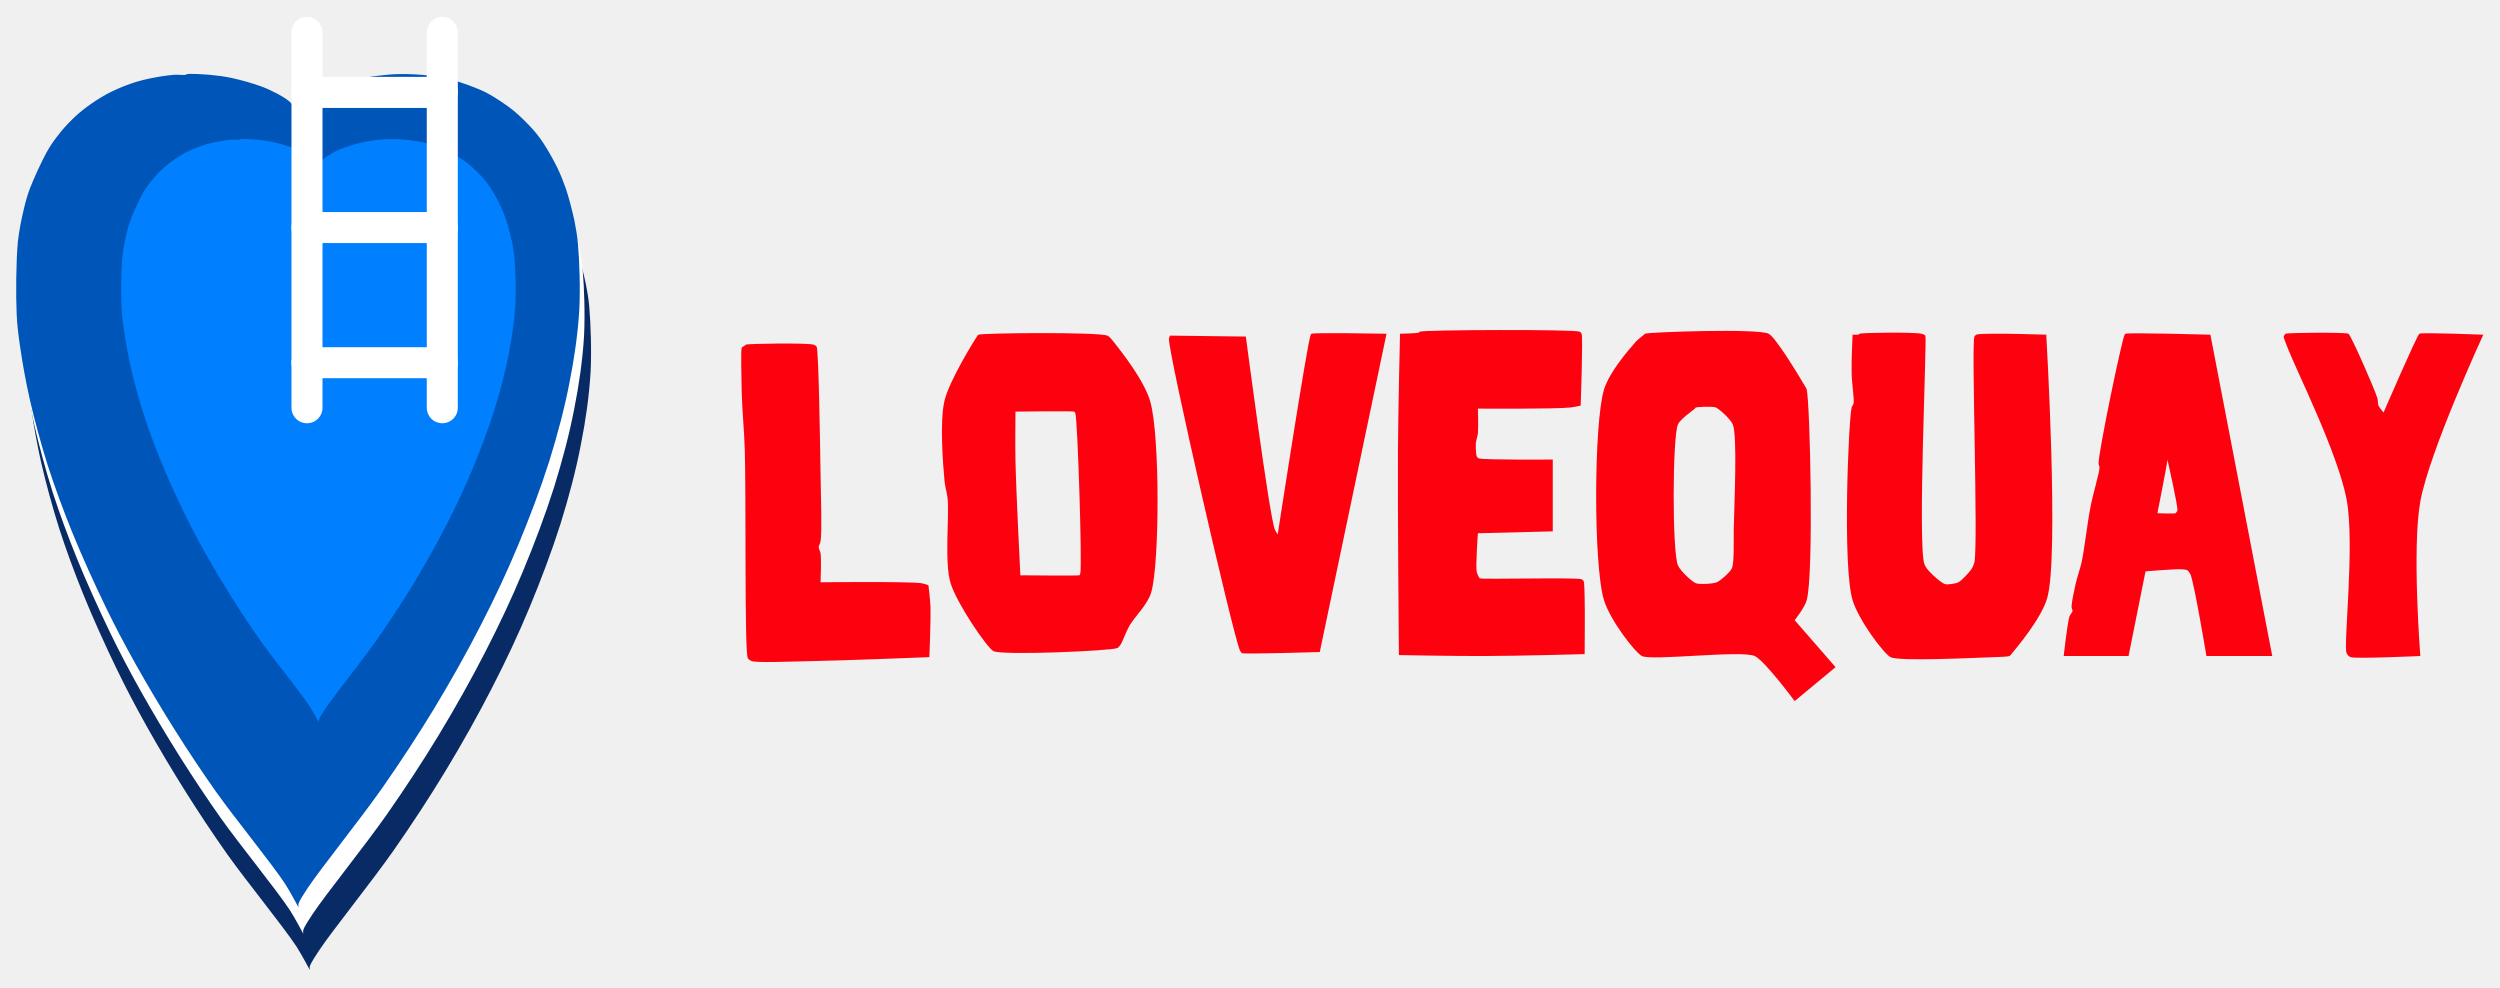
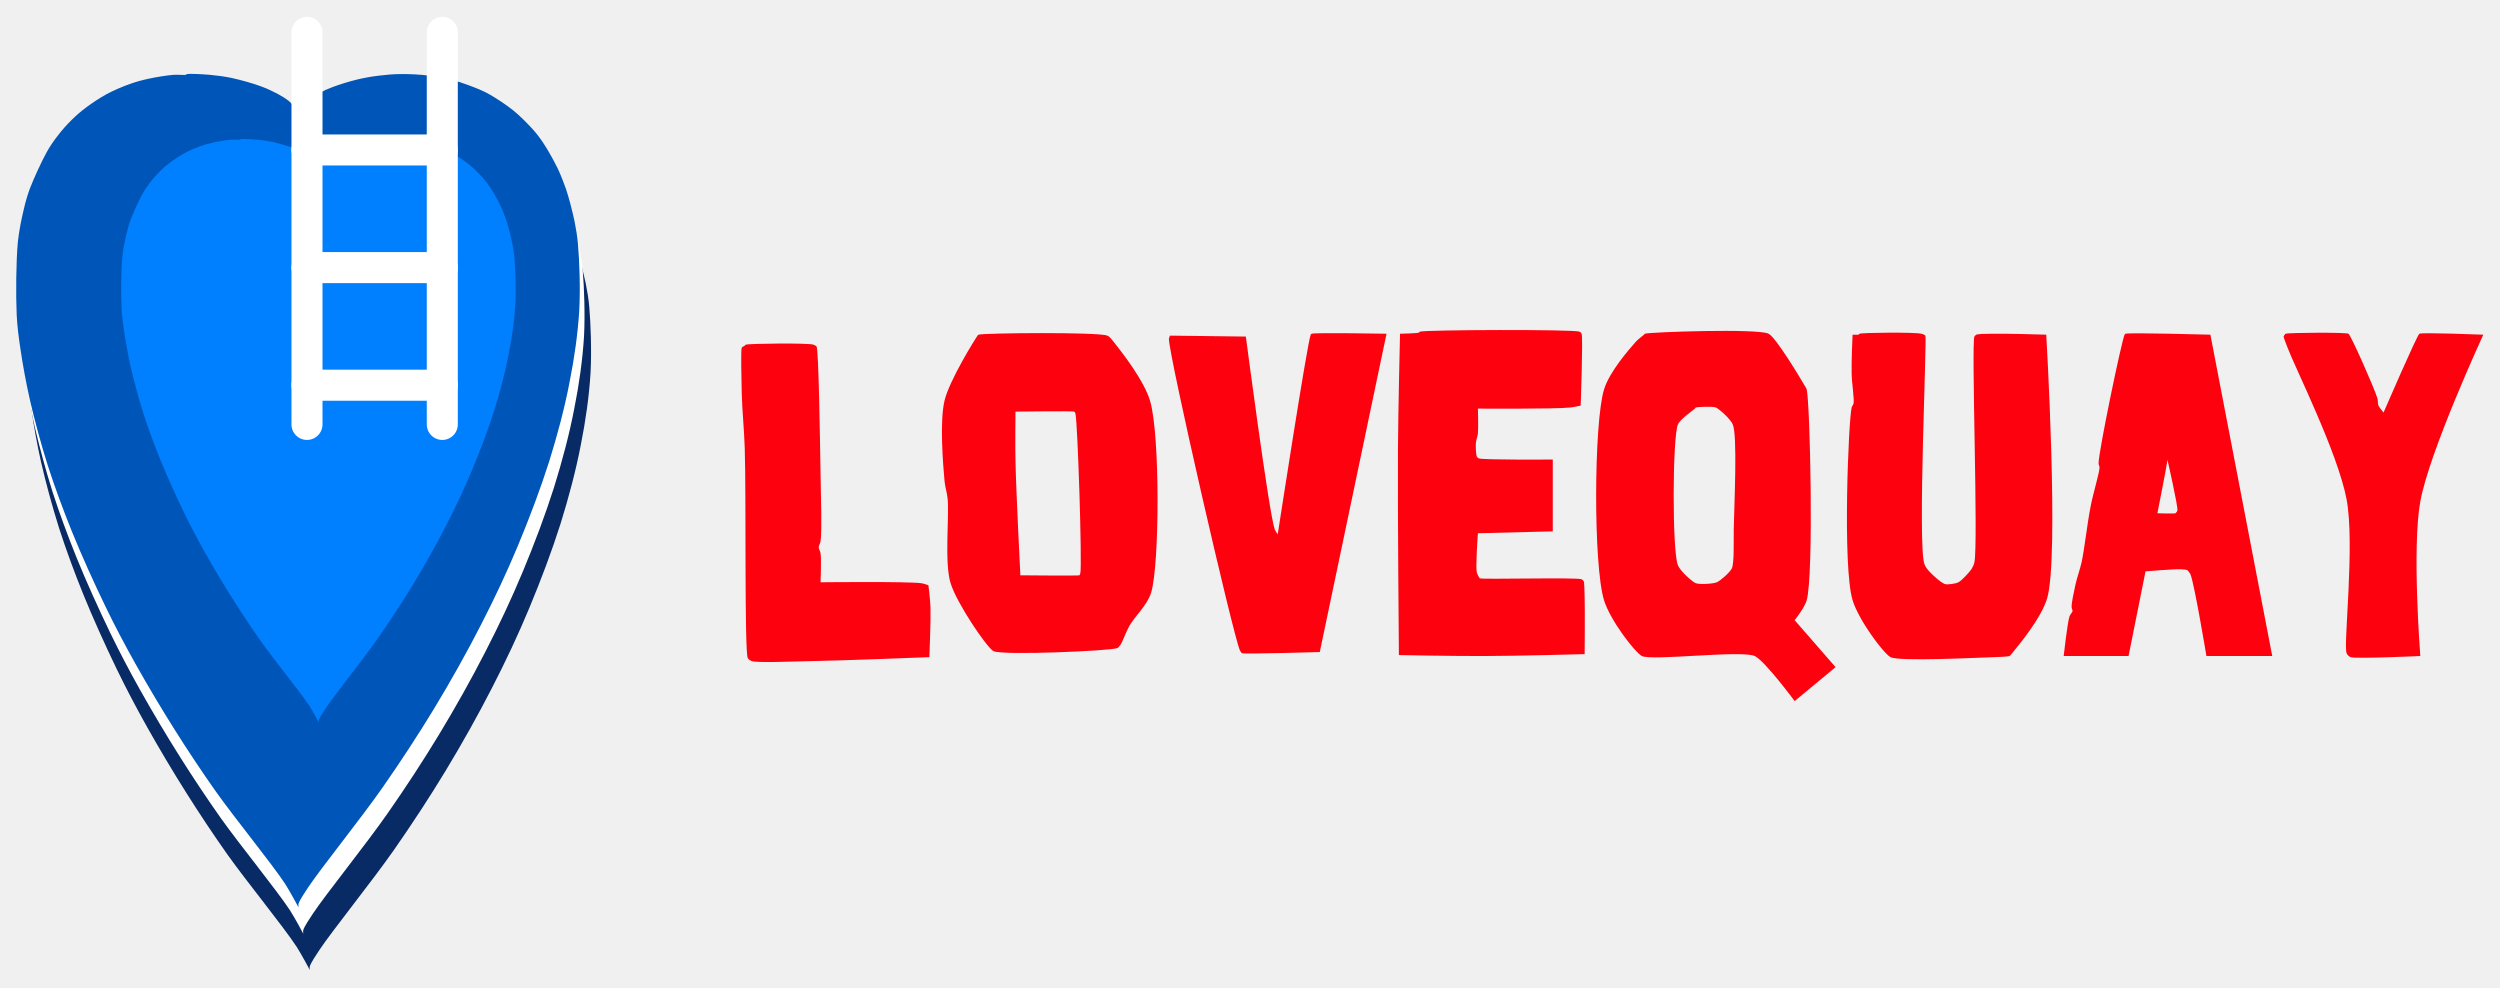
<svg xmlns="http://www.w3.org/2000/svg" viewBox="-20.0 -88.6 2996.9 1183.6" width="2997" height="1184" role="img" aria-label="LoveQuay Swim Pier">
  <g transform="translate(13.52,75.00) scale(1.54861,0.9991)">
    <path fill="#082A65" fill-rule="evenodd" d="M131.8,0.0C133.5,-0.6 143.8,0.1 149.5,0.9C155.1,1.7 160.8,2.9 166.2,4.6C173.3,7.0 183.1,11.2 189.4,14.9C194.0,17.5 198.7,21.0 202.4,24.1C205.4,26.7 208.4,29.4 210.8,32.5C213.3,35.7 217.3,43.6 217.3,43.6C217.3,43.6 221.2,36.6 223.8,33.4C226.8,29.7 231.3,25.3 234.9,22.3C237.8,19.9 240.9,17.7 244.2,15.8C249.3,12.8 257.4,8.8 263.7,6.5C269.1,4.5 274.8,2.9 280.4,1.9C285.9,0.8 291.5,0.1 297.1,0.0C303.9,-0.1 312.5,0.5 319.4,1.9C325.8,3.1 332.0,4.9 338.0,7.4C344.7,10.2 353.2,15.2 358.4,18.6C361.4,20.5 364.1,22.7 366.8,25.1C371.7,29.5 379.1,37.0 384.4,43.6C389.8,50.4 395.2,59.0 399.3,65.9C402.4,71.3 405.2,76.9 407.6,82.6C411.3,91.2 415.7,103.5 418.8,113.3C421.3,121.5 423.4,129.9 425.3,138.3C427.7,149.6 430.2,164.7 431.8,176.4C433.0,185.7 434.0,195.0 434.5,204.3C435.6,223.8 436.4,256.9 435.5,283.2C434.4,311.3 431.7,340.9 428.0,369.5C424.2,400.4 418.6,432.9 412.3,464.3C405.5,497.5 397.0,532.4 388.1,565.5C379.5,597.6 369.8,629.5 359.3,661.1C348.4,694.2 335.9,728.6 323.1,761.4C310.6,793.3 297.3,824.8 283.2,856.1C266.2,893.8 235.5,952.8 225.6,975.9C222.9,982.2 219.0,991.3 218.2,995.4C217.9,996.9 218.2,1000.0 218.2,1000.0C218.2,1000.0 211.8,981.3 208.0,972.1C197.5,947.3 169.4,894.1 154.1,860.7C143.1,836.5 132.6,812.0 122.6,787.4C112.0,761.4 101.2,733.2 91.9,707.5C83.7,684.8 75.9,661.9 68.7,638.8C60.0,610.9 50.3,577.8 42.7,548.7C35.9,522.6 29.6,496.2 24.1,469.8C18.8,443.7 13.9,415.7 10.2,390.9C7.2,370.2 4.5,347.1 2.8,328.7C1.5,315.4 0.4,302.1 0.0,288.8C-0.7,265.4 -0.5,224.8 0.9,201.5C1.8,188.1 3.8,173.1 5.6,161.6C6.8,153.5 8.3,145.4 10.2,137.4C13.3,125.0 19.1,105.3 23.2,93.8C25.6,87.1 28.4,80.6 31.6,74.3C34.8,67.7 38.8,60.7 42.7,54.8C46.1,49.6 49.8,44.6 53.9,39.9C58.5,34.6 64.1,28.8 69.6,24.1C75.1,19.6 81.6,15.2 87.3,12.1C92.0,9.4 97.0,7.3 102.1,5.6C108.0,3.6 116.4,1.5 121.6,0.9C124.7,0.6 129.8,1.4 130.9,0.9C131.3,0.8 131.4,0.2 131.8,0.0Z" />
  </g>
  <g transform="translate(5.68,31.50) scale(1.54861,0.9991)">
    <path fill="#FFFFFF" fill-rule="evenodd" d="M131.8,0.0C133.5,-0.6 143.8,0.1 149.5,0.9C155.1,1.7 160.8,2.9 166.2,4.6C173.3,7.0 183.1,11.2 189.4,14.9C194.0,17.5 198.7,21.0 202.4,24.1C205.4,26.7 208.4,29.4 210.8,32.5C213.3,35.7 217.3,43.6 217.3,43.6C217.3,43.6 221.2,36.6 223.8,33.4C226.8,29.7 231.3,25.3 234.9,22.3C237.8,19.9 240.9,17.7 244.2,15.8C249.3,12.8 257.4,8.8 263.7,6.5C269.1,4.5 274.8,2.9 280.4,1.9C285.9,0.8 291.5,0.1 297.1,0.0C303.9,-0.1 312.5,0.5 319.4,1.9C325.8,3.1 332.0,4.9 338.0,7.4C344.7,10.2 353.2,15.2 358.4,18.6C361.4,20.5 364.1,22.7 366.8,25.1C371.7,29.5 379.1,37.0 384.4,43.6C389.8,50.4 395.2,59.0 399.3,65.9C402.4,71.3 405.2,76.9 407.6,82.6C411.3,91.2 415.7,103.5 418.8,113.3C421.3,121.5 423.4,129.9 425.3,138.3C427.7,149.6 430.2,164.7 431.8,176.4C433.0,185.7 434.0,195.0 434.5,204.3C435.6,223.8 436.4,256.9 435.5,283.2C434.4,311.3 431.7,340.9 428.0,369.5C424.2,400.4 418.6,432.9 412.3,464.3C405.5,497.5 397.0,532.4 388.1,565.5C379.5,597.6 369.8,629.5 359.3,661.1C348.4,694.2 335.9,728.6 323.1,761.4C310.6,793.3 297.3,824.8 283.2,856.1C266.2,893.8 235.5,952.8 225.6,975.9C222.9,982.2 219.0,991.3 218.2,995.4C217.9,996.9 218.2,1000.0 218.2,1000.0C218.2,1000.0 211.8,981.3 208.0,972.1C197.5,947.3 169.4,894.1 154.1,860.7C143.1,836.5 132.6,812.0 122.6,787.4C112.0,761.4 101.2,733.2 91.9,707.5C83.7,684.8 75.9,661.9 68.7,638.8C60.0,610.9 50.3,577.8 42.7,548.7C35.9,522.6 29.6,496.2 24.1,469.8C18.8,443.7 13.9,415.7 10.2,390.9C7.2,370.2 4.5,347.1 2.8,328.7C1.5,315.4 0.4,302.1 0.0,288.8C-0.7,265.4 -0.5,224.8 0.9,201.5C1.8,188.1 3.8,173.1 5.6,161.6C6.8,153.5 8.3,145.4 10.2,137.4C13.3,125.0 19.1,105.3 23.2,93.8C25.6,87.1 28.4,80.6 31.6,74.3C34.8,67.7 38.8,60.7 42.7,54.8C46.1,49.6 49.8,44.6 53.9,39.9C58.5,34.6 64.1,28.8 69.6,24.1C75.1,19.6 81.6,15.2 87.3,12.1C92.0,9.4 97.0,7.3 102.1,5.6C108.0,3.6 116.4,1.5 121.6,0.9C124.7,0.6 129.8,1.4 130.9,0.9C131.3,0.8 131.4,0.2 131.8,0.0Z" />
  </g>
  <g transform="translate(0.00,0.00) scale(1.54861,0.9991)">
    <path fill="#0056B8" fill-rule="evenodd" d="M131.8,0.0C133.5,-0.6 143.8,0.1 149.5,0.9C155.1,1.7 160.8,2.9 166.2,4.6C173.3,7.0 183.1,11.2 189.4,14.9C194.0,17.5 198.7,21.0 202.4,24.1C205.4,26.7 208.4,29.4 210.8,32.5C213.3,35.7 217.3,43.6 217.3,43.6C217.3,43.6 221.2,36.6 223.8,33.4C226.8,29.7 231.3,25.3 234.9,22.3C237.8,19.9 240.9,17.7 244.2,15.8C249.3,12.8 257.4,8.8 263.7,6.5C269.1,4.5 274.8,2.9 280.4,1.9C285.9,0.8 291.5,0.1 297.1,0.0C303.9,-0.1 312.5,0.5 319.4,1.9C325.8,3.1 332.0,4.9 338.0,7.4C344.7,10.2 353.2,15.2 358.4,18.6C361.4,20.5 364.1,22.7 366.8,25.1C371.7,29.5 379.1,37.0 384.4,43.6C389.8,50.4 395.2,59.0 399.3,65.9C402.4,71.3 405.2,76.9 407.6,82.6C411.3,91.2 415.7,103.5 418.8,113.3C421.3,121.5 423.4,129.9 425.3,138.3C427.7,149.6 430.2,164.7 431.8,176.4C433.0,185.7 434.0,195.0 434.5,204.3C435.6,223.8 436.4,256.9 435.5,283.2C434.4,311.3 431.7,340.9 428.0,369.5C424.2,400.4 418.6,432.9 412.3,464.3C405.5,497.5 397.0,532.4 388.1,565.5C379.5,597.6 369.8,629.5 359.3,661.1C348.4,694.2 335.9,728.6 323.1,761.4C310.6,793.3 297.3,824.8 283.2,856.1C266.2,893.8 235.5,952.8 225.6,975.9C222.9,982.2 219.0,991.3 218.2,995.4C217.9,996.9 218.2,1000.0 218.2,1000.0C218.2,1000.0 211.8,981.3 208.0,972.1C197.5,947.3 169.4,894.1 154.1,860.7C143.1,836.5 132.6,812.0 122.6,787.4C112.0,761.4 101.2,733.2 91.9,707.5C83.7,684.8 75.9,661.9 68.7,638.8C60.0,610.9 50.3,577.8 42.7,548.7C35.9,522.6 29.6,496.2 24.1,469.8C18.8,443.7 13.9,415.7 10.2,390.9C7.2,370.2 4.5,347.1 2.8,328.7C1.5,315.4 0.4,302.1 0.0,288.8C-0.7,265.4 -0.5,224.8 0.9,201.5C1.8,188.1 3.8,173.1 5.6,161.6C6.8,153.5 8.3,145.4 10.2,137.4C13.3,125.0 19.1,105.3 23.2,93.8C25.6,87.1 28.4,80.6 31.6,74.3C34.8,67.7 38.8,60.7 42.7,54.8C46.1,49.6 49.8,44.6 53.9,39.9C58.5,34.6 64.1,28.8 69.6,24.1C75.1,19.6 81.6,15.2 87.3,12.1C92.0,9.4 97.0,7.3 102.1,5.6C108.0,3.6 116.4,1.5 121.6,0.9C124.7,0.6 129.8,1.4 130.9,0.9C131.3,0.8 131.4,0.2 131.8,0.0Z" />
  </g>
  <g transform="translate(125.70,78.00) scale(1.08402,0.69937)">
    <path fill="#007FFF" fill-rule="evenodd" d="M131.8,0.0C133.5,-0.6 143.8,0.1 149.5,0.9C155.1,1.7 160.8,2.9 166.2,4.6C173.3,7.0 183.1,11.2 189.4,14.9C194.0,17.5 198.7,21.0 202.4,24.1C205.4,26.7 208.4,29.4 210.8,32.5C213.3,35.7 217.3,43.6 217.3,43.6C217.3,43.6 221.2,36.6 223.8,33.4C226.8,29.7 231.3,25.3 234.9,22.3C237.8,19.9 240.9,17.7 244.2,15.8C249.3,12.8 257.4,8.8 263.7,6.5C269.1,4.5 274.8,2.9 280.4,1.9C285.9,0.8 291.5,0.1 297.1,0.0C303.9,-0.1 312.5,0.5 319.4,1.9C325.8,3.1 332.0,4.9 338.0,7.4C344.7,10.2 353.2,15.2 358.4,18.6C361.4,20.5 364.1,22.7 366.8,25.1C371.7,29.5 379.1,37.0 384.4,43.6C389.8,50.4 395.2,59.0 399.3,65.9C402.4,71.3 405.2,76.9 407.6,82.6C411.3,91.2 415.7,103.5 418.8,113.3C421.3,121.5 423.4,129.9 425.3,138.3C427.7,149.6 430.2,164.7 431.8,176.4C433.0,185.7 434.0,195.0 434.5,204.3C435.6,223.8 436.4,256.9 435.5,283.2C434.4,311.3 431.7,340.9 428.0,369.5C424.2,400.4 418.6,432.9 412.3,464.3C405.5,497.5 397.0,532.4 388.1,565.5C379.5,597.6 369.8,629.5 359.3,661.1C348.4,694.2 335.9,728.6 323.1,761.4C310.6,793.3 297.3,824.8 283.2,856.1C266.2,893.8 235.5,952.8 225.6,975.9C222.9,982.2 219.0,991.3 218.2,995.4C217.9,996.9 218.2,1000.0 218.2,1000.0C218.2,1000.0 211.8,981.3 208.0,972.1C197.5,947.3 169.4,894.1 154.1,860.7C143.1,836.5 132.6,812.0 122.6,787.4C112.0,761.4 101.2,733.2 91.9,707.5C83.7,684.8 75.9,661.9 68.7,638.8C60.0,610.9 50.3,577.8 42.7,548.7C35.9,522.6 29.6,496.2 24.1,469.8C18.8,443.7 13.9,415.7 10.2,390.9C7.2,370.2 4.5,347.1 2.8,328.7C1.5,315.4 0.4,302.1 0.0,288.8C-0.7,265.4 -0.5,224.8 0.9,201.5C1.8,188.1 3.8,173.1 5.6,161.6C6.8,153.5 8.3,145.4 10.2,137.4C13.3,125.0 19.1,105.3 23.2,93.8C25.6,87.1 28.4,80.6 31.6,74.3C34.8,67.7 38.8,60.7 42.7,54.8C46.1,49.6 49.8,44.6 53.9,39.9C58.5,34.6 64.1,28.8 69.6,24.1C75.1,19.6 81.6,15.2 87.3,12.1C92.0,9.4 97.0,7.3 102.1,5.6C108.0,3.6 116.4,1.5 121.6,0.9C124.7,0.6 129.8,1.4 130.9,0.9C131.3,0.8 131.4,0.2 131.8,0.0Z" />
  </g>
  <g fill="none" stroke="#FFFFFF" stroke-width="37.2" stroke-linecap="round">
-     <path d="M348.0,-50.0 V400.0" />
-     <path d="M510.2,-50.0 V400.0" />
-     <path d="M348.0,22.0 H510.2" />
-     <path d="M348.0,184.0 H510.2" />
-     <path d="M348.0,346.0 H510.2" />
+     <path d="M348.0,-50.0 V420.0" />
+     <path d="M510.2,-50.0 V420.0" />
+     <path d="M348.0,91.0 H510.2" />
+     <path d="M348.0,232.0 H510.2" />
+     <path d="M348.0,373.0 H510.2" />
  </g>
  <g fill="#FE010F" fill-rule="evenodd">
    <g transform="translate(868.55,697.62) scale(2.26057) translate(0.27,-172.00)">
      <path d="M2.1,6.9C3.6,6.3 35.0,5.9 38.1,6.9C38.7,7.1 39.5,7.6 39.7,7.9C40.8,9.9 41.5,56.7 41.8,75.7C42.0,87.5 42.6,106.2 41.8,111.2C41.6,112.3 40.8,113.6 40.8,114.3C40.8,115.1 41.6,116.4 41.8,117.5C42.3,120.5 41.8,132.9 41.8,132.9C41.8,132.9 88.3,132.4 95.3,133.4C96.6,133.6 98.9,134.4 99.0,134.5C99.1,134.6 99.9,142.2 100.1,146.1C100.3,153.1 99.5,172.6 99.5,172.6C99.5,172.6 54.4,174.4 37.1,174.7C26.5,174.9 8.3,175.7 5.3,174.7C4.5,174.4 3.4,173.6 3.2,173.1C1.4,169.6 2.4,87.1 1.6,61.9C1.3,52.0 0.2,41.6 0.0,32.3C-0.2,24.4 -0.5,9.4 0.0,8.5C0.1,8.2 1.2,7.7 1.6,7.4C1.8,7.3 1.9,7.0 2.1,6.9Z" />
    </g>
    <g transform="translate(1109.14,697.62) scale(2.26057) translate(-123.00,-172.00)">
      <path d="M142.4,1.6C144.5,0.7 205.8,0.1 210.7,2.1C212.1,2.7 213.3,4.5 214.4,5.8C218.3,10.8 230.3,25.9 233.5,37.1C238.7,55.6 238.4,123.2 234.0,138.2C232.0,145.0 225.2,151.0 222.3,156.2C220.5,159.4 218.8,164.5 217.6,166.2C217.1,166.8 216.6,167.5 216.0,167.8C212.5,169.3 154.8,171.8 150.3,169.4C146.8,167.5 130.9,144.1 127.6,133.4C124.2,122.5 127.0,97.5 126.0,88.4C125.7,85.4 124.7,82.4 124.4,79.4C123.6,70.6 121.7,47.6 124.4,36.5C126.9,26.0 140.2,4.5 141.9,2.1C142.0,1.9 142.2,1.7 142.4,1.6ZM162.0,42.4C162.0,42.4 192.7,42.0 193.2,42.4C193.3,42.4 193.7,43.0 193.8,43.4C195.0,48.3 197.4,123.4 196.4,128.1C196.3,128.5 196.0,129.1 195.9,129.2C195.4,129.5 164.6,129.2 164.6,129.2C164.6,129.2 162.3,84.2 162.0,68.3C161.8,59.8 162.0,45.0 162.0,42.9C162.0,42.7 162.0,42.4 162.0,42.4Z" />
    </g>
    <g transform="translate(1381.24,697.62) scale(2.26057) translate(-254.60,-172.00)">
      <path d="M330.3,1.1C331.9,0.4 370.0,1.1 370.0,1.1C370.0,1.1 334.6,169.9 334.6,169.9C334.6,169.9 294.6,171.1 293.3,170.5C293.0,170.3 292.5,169.5 292.2,168.9C288.4,160.0 254.3,11.5 254.6,3.7C254.7,3.1 255.2,2.1 255.2,2.1C255.2,2.1 295.4,2.6 295.4,2.6C295.4,2.6 307.7,96.5 310.7,104.8C311.1,105.8 312.3,107.5 312.3,107.5C312.3,107.5 328.1,5.0 329.8,1.6C329.9,1.4 330.1,1.1 330.3,1.1Z" />
    </g>
    <g transform="translate(1655.72,697.62) scale(2.26057) translate(-392.76,-172.00)">
      <path d="M404.4,0.0C406.8,-1.0 485.9,-1.3 489.1,0.0C489.6,0.2 490.0,0.7 490.2,1.1C491.0,3.1 489.7,39.2 489.7,39.2C489.7,39.2 486.2,40.0 484.4,40.2C476.5,41.1 435.2,40.8 435.2,40.8C435.2,40.8 435.5,50.7 435.2,54.0C435.0,55.8 434.2,57.5 434.1,59.3C434.0,61.3 434.2,65.4 434.6,66.2C434.8,66.6 435.3,67.1 435.7,67.2C437.8,68.1 474.9,67.8 474.9,67.8C474.9,67.8 474.9,105.9 474.9,105.9C474.9,105.9 435.2,106.9 435.2,106.9C435.2,106.9 433.9,124.4 434.6,127.6C434.9,128.7 435.9,130.6 436.2,130.8C437.3,131.5 487.6,130.2 490.2,131.3C490.6,131.5 491.1,132.0 491.3,132.3C491.7,133.3 491.7,138.0 491.8,140.8C492.0,147.8 491.8,171.0 491.8,171.0C491.8,171.0 455.8,172.0 438.9,172.0C423.7,172.1 393.3,171.5 393.3,171.5C393.3,171.5 392.6,94.1 392.8,63.0C392.9,42.3 393.9,1.1 393.9,1.1C393.9,1.1 403.1,0.9 403.9,0.5C404.1,0.4 404.2,0.1 404.4,0.0Z" />
    </g>
    <g transform="translate(1893.41,697.62) scale(2.26057) translate(-514.64,-172.00)">
      <path d="M540.5,1.1C542.6,0.2 600.8,-1.8 606.1,1.1C610.0,3.1 622.9,24.6 625.2,28.6C625.6,29.3 626.1,29.9 626.3,30.7C628.1,38.3 630.1,128.7 626.3,142.4C625.2,146.4 619.9,153.0 619.9,153.0C619.9,153.0 641.6,177.9 641.6,177.9C641.6,177.9 619.9,195.9 619.9,195.9C619.9,195.9 604.0,174.4 598.7,172.0C591.5,168.8 543.9,174.7 538.9,172.0C535.1,170.0 522.0,152.9 518.8,142.4C513.1,123.9 513.4,48.4 518.8,30.7C521.6,21.4 531.9,9.6 535.7,5.3C537.0,3.9 539.2,2.3 540.0,1.6C540.2,1.4 540.3,1.2 540.5,1.1ZM567.5,40.2C568.2,39.9 576.3,39.5 578.1,40.2C580.1,41.1 585.9,46.4 587.1,49.2C589.6,55.2 587.9,90.8 587.6,104.8C587.5,111.7 587.9,122.6 586.6,125.5C585.6,127.6 580.7,132.0 578.6,132.9C576.5,133.8 569.2,134.1 567.5,133.4C565.6,132.7 559.3,127.0 558.0,123.9C554.9,116.6 555.1,55.8 558.0,49.2C559.1,46.5 565.8,41.9 567.0,40.8C567.1,40.6 567.3,40.3 567.5,40.2Z" />
    </g>
    <g transform="translate(2194.03,697.62) scale(2.26057) translate(-649.20,-172.00)">
      <path d="M655.9,1.1C657.3,0.5 685.0,0.2 688.7,1.1C689.5,1.2 690.7,1.9 690.8,2.1C691.7,3.5 686.6,113.2 690.3,123.3C691.4,126.2 694.7,129.0 696.7,130.8C698.1,132.0 700.3,133.7 701.4,133.9C702.7,134.2 706.8,133.7 708.3,132.9C710.1,132.0 713.9,127.8 715.2,126.0C715.9,124.9 716.5,123.6 716.8,122.3C718.9,111.8 715.1,6.6 716.8,2.6C717.0,2.2 717.5,1.8 717.8,1.6C718.7,1.2 723.1,1.1 725.8,1.1C732.4,0.9 754.9,1.6 754.9,1.6C754.9,1.6 761.8,119.3 755.4,141.3C752.2,152.4 738.8,168.0 736.4,171.0C736.1,171.4 735.7,171.9 735.3,172.0C734.4,172.4 730.0,172.5 727.4,172.6C717.3,172.9 676.9,175.0 672.3,172.6C668.6,170.6 655.4,153.0 652.2,142.4C646.8,124.7 650.0,47.4 651.7,40.2C651.8,39.5 652.6,38.9 652.7,38.1C653.2,35.9 651.8,27.5 651.7,22.2C651.5,15.8 652.2,1.6 652.2,1.6C652.2,1.6 655.0,1.7 655.4,1.6C655.5,1.5 655.7,1.1 655.9,1.1Z" />
    </g>
    <g transform="translate(2453.86,697.62) scale(2.26057) translate(-781.40,-172.00)">
      <path d="M814.2,1.1C815.8,0.4 859.2,1.6 859.2,1.6C859.2,1.6 892.0,172.0 892.0,172.0C892.0,172.0 857.1,172.0 857.1,172.0C857.1,172.0 850.6,133.1 848.6,128.6C848.2,127.8 847.4,126.8 847.0,126.5C846.5,126.2 844.9,126.1 843.8,126.0C840.3,125.8 824.8,127.1 824.8,127.1C824.8,127.1 815.8,172.0 815.8,172.0C815.8,172.0 781.4,172.0 781.4,172.0C781.4,172.0 783.4,154.1 784.5,150.9C784.9,149.9 786.1,148.7 786.1,148.2C786.2,147.8 785.6,146.8 785.6,146.1C785.5,144.0 786.8,137.9 787.7,133.9C788.6,130.0 790.0,126.2 790.9,122.3C792.5,114.8 793.9,101.6 795.7,92.6C797.0,85.7 800.4,74.8 800.4,72.0C800.4,71.3 799.9,70.6 799.9,69.9C799.8,64.0 812.2,4.4 813.7,1.6C813.8,1.4 814.0,1.1 814.2,1.1ZM836.4,67.8C836.4,67.8 842.1,92.7 841.7,94.8C841.6,95.3 840.9,96.2 840.7,96.3C840.1,96.6 831.1,96.3 831.1,96.3C831.1,96.3 836.2,70.5 836.4,68.3C836.4,68.1 836.4,67.8 836.4,67.8Z" />
    </g>
    <g transform="translate(2717.49,697.62) scale(2.26057) translate(-894.10,-172.00)">
      <path d="M895.2,1.1C896.6,0.5 927.4,0.3 928.5,1.1C929.8,1.9 942.3,30.1 943.9,35.5C944.2,36.7 944.0,38.2 944.4,39.2C944.9,40.3 947.1,42.9 947.1,42.9C947.1,42.9 964.8,1.9 966.1,1.1C967.3,0.3 1000.0,1.6 1000.0,1.6C1000.0,1.6 971.5,63.3 966.6,90.0C962.1,114.8 966.6,172.0 966.6,172.0C966.6,172.0 932.2,173.6 929.6,172.6C928.8,172.3 927.8,171.3 927.5,170.5C925.7,166.2 932.0,113.0 927.5,88.9C922.8,64.2 900.5,19.8 896.2,8.5C895.5,6.5 894.1,3.3 894.1,2.6C894.1,2.4 894.5,1.8 894.7,1.6C894.8,1.4 895.0,1.1 895.2,1.1Z" />
    </g>
  </g>
</svg>
